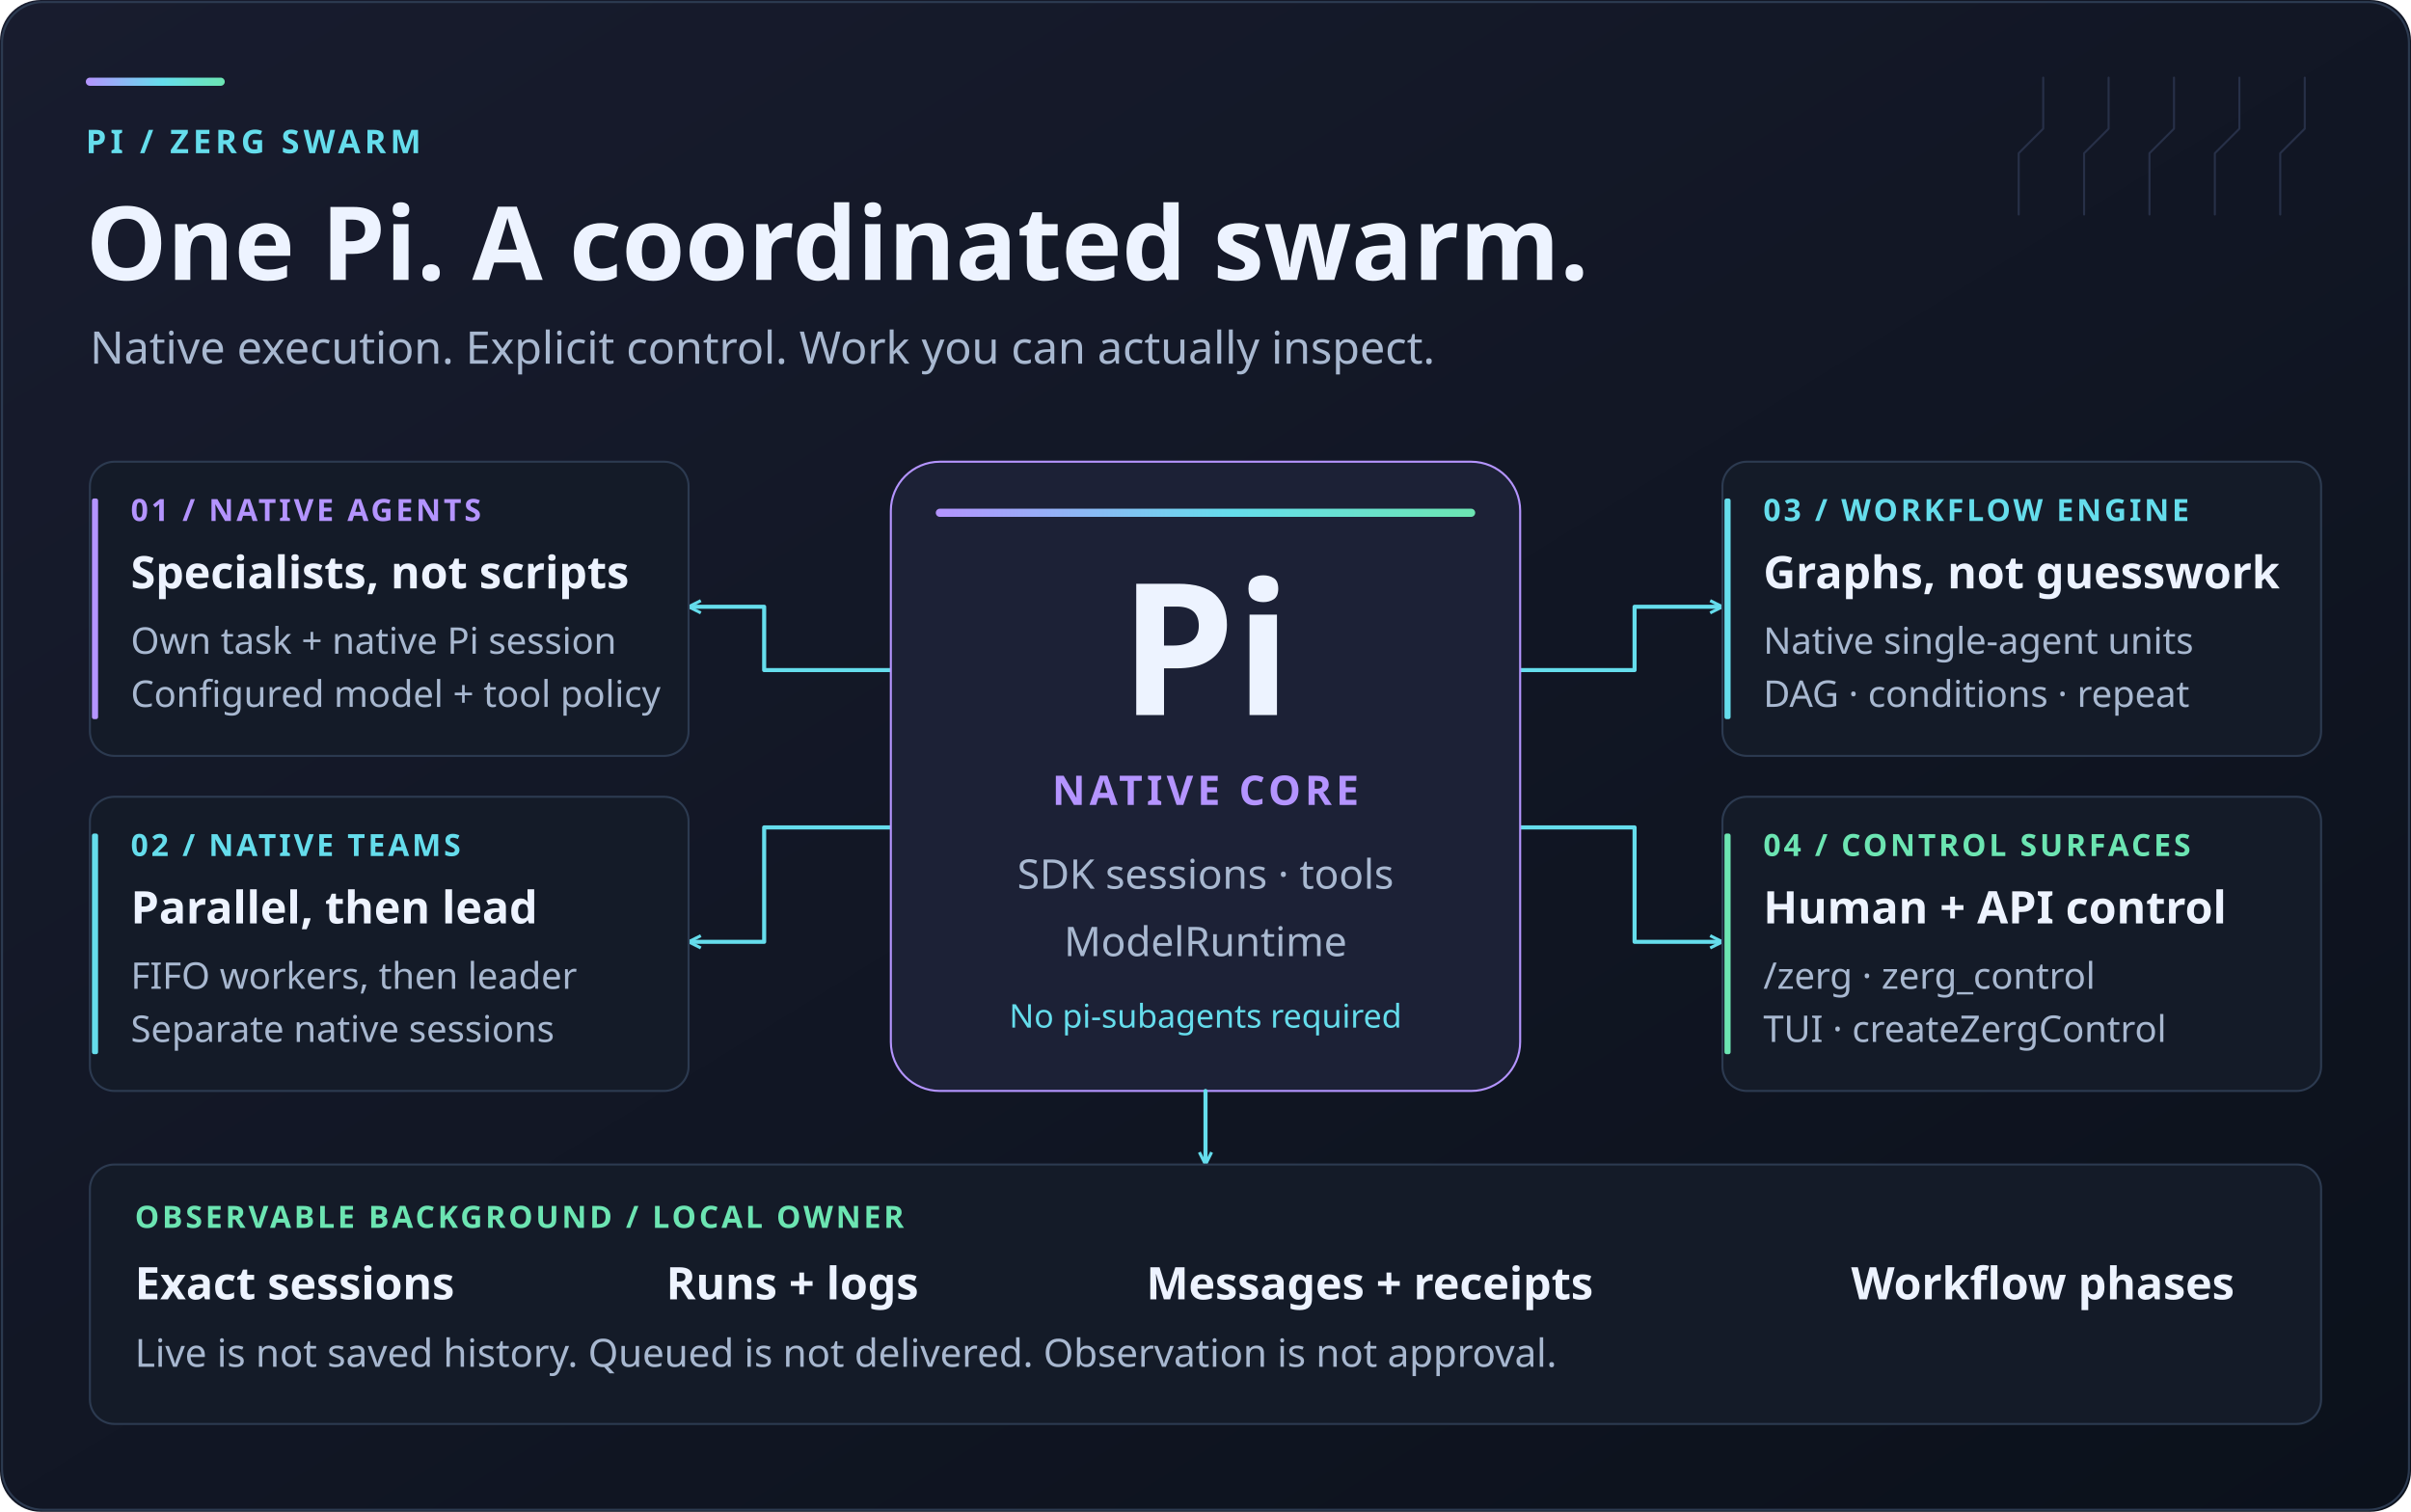
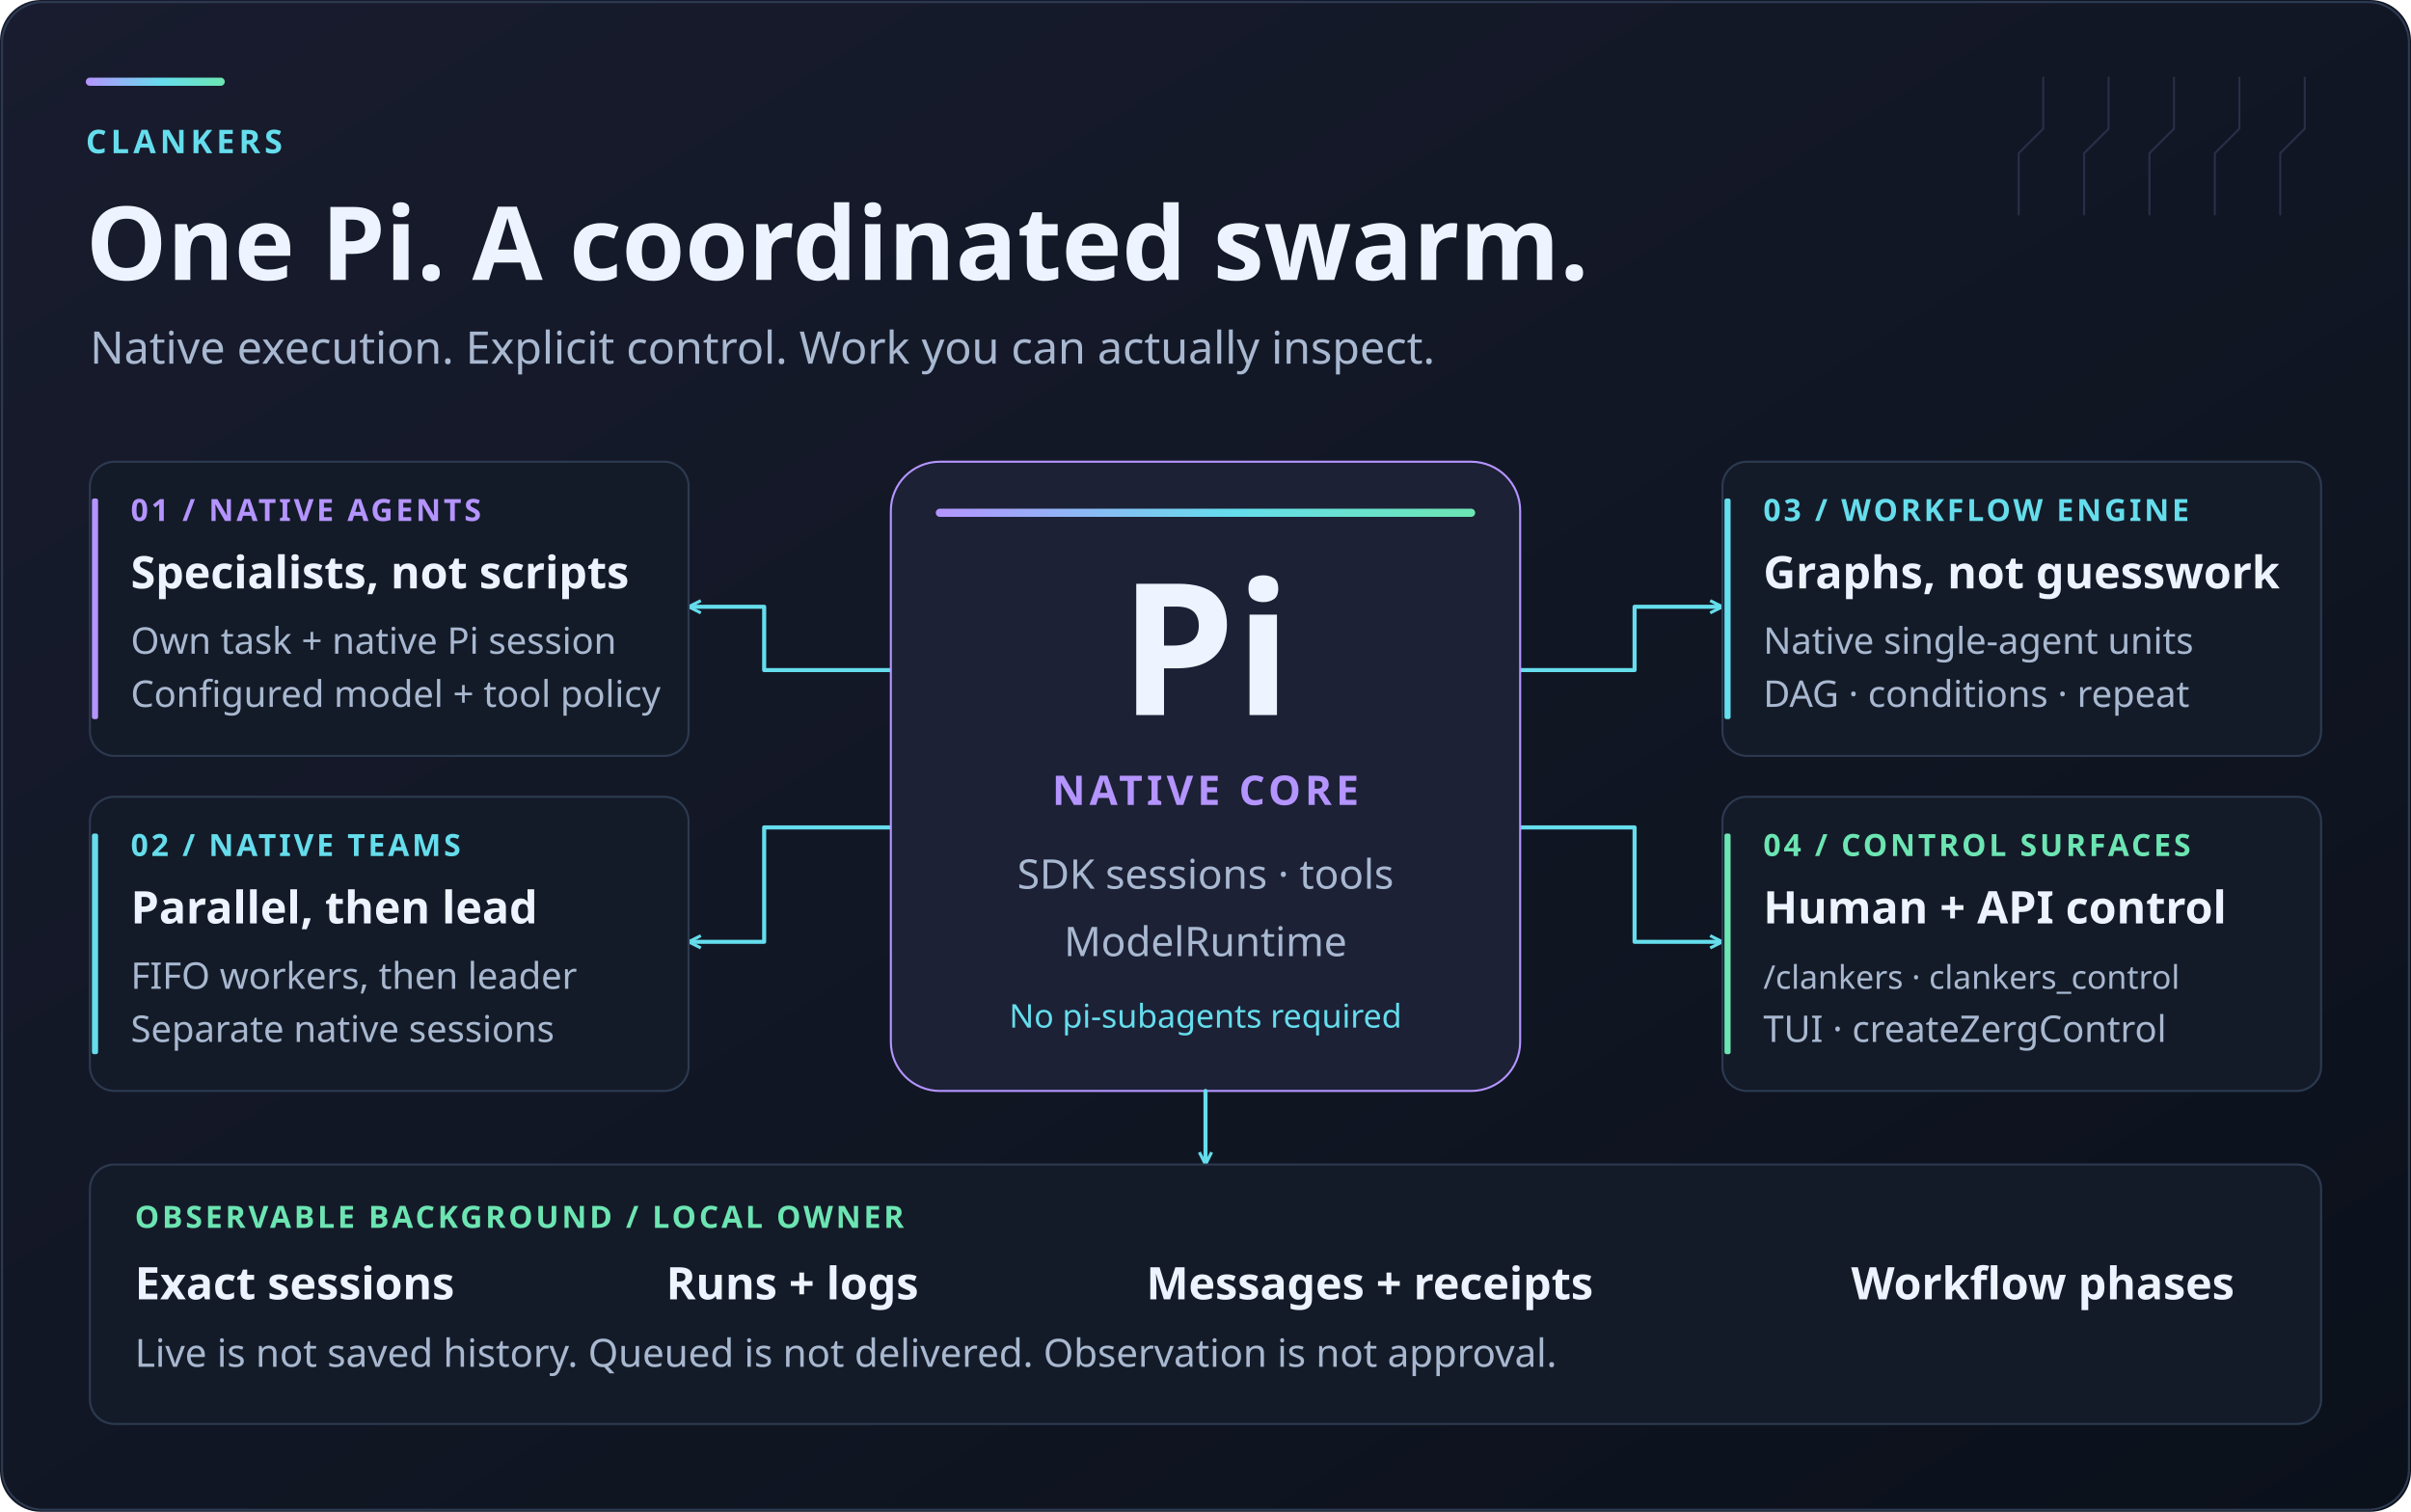
<svg xmlns="http://www.w3.org/2000/svg" width="1180" height="740" viewBox="0 0 1180 740" role="img" aria-labelledby="swarm-hero-title swarm-hero-desc">
  <defs>
    <linearGradient id="backdrop" x1="0" y1="0" x2="1" y2="1">
      <stop offset="0" stop-color="#181c2e" />
      <stop offset="1" stop-color="#0b111b" />
    </linearGradient>
    <linearGradient id="accent" x1="0" y1="0" x2="1" y2="0">
      <stop offset="0" stop-color="#b494ff" />
      <stop offset="0.55" stop-color="#65ddec" />
      <stop offset="1" stop-color="#6ce5b2" />
    </linearGradient>
    <marker id="arrow" markerWidth="8" markerHeight="8" refX="7" refY="4" orient="auto" markerUnits="userSpaceOnUse">
      <path d="M 1 1 L 7 4 L 1 7" fill="none" stroke="#65ddec" stroke-width="1.5" />
    </marker>
  </defs>
  <rect x="0" y="0" width="1180" height="740" rx="20" fill="url(#backdrop)" />
  <rect x="1" y="1" width="1178" height="738" rx="20" fill="none" stroke="#2c3a50" />
  <rect x="42" y="38" width="68" height="4" rx="2" fill="url(#accent)" />
  <path d="M 1000 38 v 25 l -12 12 v 30" fill="none" stroke="#273048" stroke-width="1" stroke-linecap="round" stroke-linejoin="round" />
  <path d="M 1032 38 v 25 l -12 12 v 30" fill="none" stroke="#273048" stroke-width="1" stroke-linecap="round" stroke-linejoin="round" />
  <path d="M 1064 38 v 25 l -12 12 v 30" fill="none" stroke="#273048" stroke-width="1" stroke-linecap="round" stroke-linejoin="round" />
  <path d="M 1096 38 v 25 l -12 12 v 30" fill="none" stroke="#273048" stroke-width="1" stroke-linecap="round" stroke-linejoin="round" />
  <path d="M 1128 38 v 25 l -12 12 v 30" fill="none" stroke="#273048" stroke-width="1" stroke-linecap="round" stroke-linejoin="round" />
-   <text x="42" y="75" fill="#65ddec" font-family="Noto Sans, sans-serif" font-size="16" font-weight="700" text-anchor="start" letter-spacing="2">PI / ZERG SWARM</text>
+   <text x="42" y="75" fill="#65ddec" font-family="Noto Sans, sans-serif" font-size="16" font-weight="700" text-anchor="start" letter-spacing="2">CLANKERS</text>
  <text x="42" y="137" fill="#edf3ff" font-family="Noto Sans, sans-serif" font-size="50" font-weight="700" text-anchor="start">One Pi. A coordinated swarm.</text>
  <text x="44" y="178" fill="#a8b8d0" font-family="Noto Sans, sans-serif" font-size="22" font-weight="400" text-anchor="start">Native execution. Explicit control. Work you can actually inspect.</text>
  <path d="M 436 328 H 374 V 297 H 337" fill="none" stroke="#65ddec" stroke-width="2" stroke-linecap="round" stroke-linejoin="round" marker-end="url(#arrow)" />
  <path d="M 436 405 H 374 V 461 H 337" fill="none" stroke="#65ddec" stroke-width="2" stroke-linecap="round" stroke-linejoin="round" marker-end="url(#arrow)" />
  <path d="M 744 328 H 800 V 297 H 843" fill="none" stroke="#65ddec" stroke-width="2" stroke-linecap="round" stroke-linejoin="round" marker-end="url(#arrow)" />
  <path d="M 744 405 H 800 V 461 H 843" fill="none" stroke="#65ddec" stroke-width="2" stroke-linecap="round" stroke-linejoin="round" marker-end="url(#arrow)" />
  <rect x="44" y="226" width="293" height="144" rx="12" fill="#141b28" stroke="#2c3a50" />
  <rect x="45" y="244" width="3" height="108" rx="1" fill="#b494ff" />
  <text x="64" y="255" fill="#b494ff" font-family="Noto Sans, sans-serif" font-size="15" font-weight="700" text-anchor="start" letter-spacing="1.4">01 / NATIVE AGENTS</text>
  <text x="64" y="288" fill="#edf3ff" font-family="Noto Sans, sans-serif" font-size="22" font-weight="700" text-anchor="start">Specialists, not scripts</text>
  <text x="64" y="320" fill="#a8b8d0" font-family="Noto Sans, sans-serif" font-size="18" font-weight="400" text-anchor="start">Own task + native Pi session</text>
  <text x="64" y="346" fill="#a8b8d0" font-family="Noto Sans, sans-serif" font-size="18" font-weight="400" text-anchor="start">Configured model + tool policy</text>
  <rect x="44" y="390" width="293" height="144" rx="12" fill="#141b28" stroke="#2c3a50" />
  <rect x="45" y="408" width="3" height="108" rx="1" fill="#65ddec" />
  <text x="64" y="419" fill="#65ddec" font-family="Noto Sans, sans-serif" font-size="15" font-weight="700" text-anchor="start" letter-spacing="1.4">02 / NATIVE TEAMS</text>
  <text x="64" y="452" fill="#edf3ff" font-family="Noto Sans, sans-serif" font-size="22" font-weight="700" text-anchor="start">Parallel, then lead</text>
  <text x="64" y="484" fill="#a8b8d0" font-family="Noto Sans, sans-serif" font-size="18" font-weight="400" text-anchor="start">FIFO workers, then leader</text>
  <text x="64" y="510" fill="#a8b8d0" font-family="Noto Sans, sans-serif" font-size="18" font-weight="400" text-anchor="start">Separate native sessions</text>
  <rect x="843" y="226" width="293" height="144" rx="12" fill="#141b28" stroke="#2c3a50" />
  <rect x="844" y="244" width="3" height="108" rx="1" fill="#65ddec" />
  <text x="863" y="255" fill="#65ddec" font-family="Noto Sans, sans-serif" font-size="15" font-weight="700" text-anchor="start" letter-spacing="1.4">03 / WORKFLOW ENGINE</text>
  <text x="863" y="288" fill="#edf3ff" font-family="Noto Sans, sans-serif" font-size="22" font-weight="700" text-anchor="start">Graphs, not guesswork</text>
  <text x="863" y="320" fill="#a8b8d0" font-family="Noto Sans, sans-serif" font-size="18" font-weight="400" text-anchor="start">Native single-agent units</text>
  <text x="863" y="346" fill="#a8b8d0" font-family="Noto Sans, sans-serif" font-size="18" font-weight="400" text-anchor="start">DAG · conditions · repeat</text>
  <rect x="843" y="390" width="293" height="144" rx="12" fill="#141b28" stroke="#2c3a50" />
  <rect x="844" y="408" width="3" height="108" rx="1" fill="#6ce5b2" />
  <text x="863" y="419" fill="#6ce5b2" font-family="Noto Sans, sans-serif" font-size="15" font-weight="700" text-anchor="start" letter-spacing="1.4">04 / CONTROL SURFACES</text>
  <text x="863" y="452" fill="#edf3ff" font-family="Noto Sans, sans-serif" font-size="22" font-weight="700" text-anchor="start">Human + API control</text>
-   <text x="863" y="484" fill="#a8b8d0" font-family="Noto Sans, sans-serif" font-size="18" font-weight="400" text-anchor="start">/zerg · zerg_control</text>
+   <text x="863" y="484" fill="#a8b8d0" font-family="Noto Sans, sans-serif" font-size="16" font-weight="400" text-anchor="start">/clankers · clankers_control</text>
  <text x="863" y="510" fill="#a8b8d0" font-family="Noto Sans, sans-serif" font-size="18" font-weight="400" text-anchor="start">TUI · createZergControl</text>
  <rect x="436" y="226" width="308" height="308" rx="24" fill="#1c2136" stroke="#b494ff" />
  <rect x="458" y="249" width="264" height="4" rx="2" fill="url(#accent)" />
  <text x="590" y="350" fill="#edf3ff" font-family="Noto Sans, sans-serif" font-size="90" font-weight="700" text-anchor="middle">Pi</text>
  <text x="590" y="394" fill="#b494ff" font-family="Noto Sans, sans-serif" font-size="20" font-weight="700" text-anchor="middle" letter-spacing="2">NATIVE CORE</text>
  <text x="590" y="435" fill="#a8b8d0" font-family="Noto Sans, sans-serif" font-size="20" font-weight="400" text-anchor="middle">SDK sessions · tools</text>
  <text x="590" y="468" fill="#a8b8d0" font-family="Noto Sans, sans-serif" font-size="20" font-weight="400" text-anchor="middle">ModelRuntime</text>
  <text x="590" y="503" fill="#65ddec" font-family="Noto Sans, sans-serif" font-size="16" font-weight="400" text-anchor="middle">No pi-subagents required</text>
  <path d="M 590 534 V 570" fill="none" stroke="#65ddec" stroke-width="2" stroke-linecap="round" stroke-linejoin="round" marker-end="url(#arrow)" />
  <rect x="44" y="570" width="1092" height="127" rx="12" fill="#141b28" stroke="#2c3a50" />
  <text x="66" y="601" fill="#6ce5b2" font-family="Noto Sans, sans-serif" font-size="15" font-weight="700" text-anchor="start" letter-spacing="1.4">OBSERVABLE BACKGROUND / LOCAL OWNER</text>
  <text x="66" y="636" fill="#edf3ff" font-family="Noto Sans, sans-serif" font-size="22" font-weight="700" text-anchor="start">Exact sessions</text>
  <text x="326" y="636" fill="#edf3ff" font-family="Noto Sans, sans-serif" font-size="22" font-weight="700" text-anchor="start">Runs + logs</text>
  <text x="561" y="636" fill="#edf3ff" font-family="Noto Sans, sans-serif" font-size="22" font-weight="700" text-anchor="start">Messages + receipts</text>
  <text x="906" y="636" fill="#edf3ff" font-family="Noto Sans, sans-serif" font-size="22" font-weight="700" text-anchor="start">Workflow phases</text>
  <text x="66" y="669" fill="#a8b8d0" font-family="Noto Sans, sans-serif" font-size="19" font-weight="400" text-anchor="start">Live is not saved history. Queued is not delivered. Observation is not approval.</text>
</svg>
